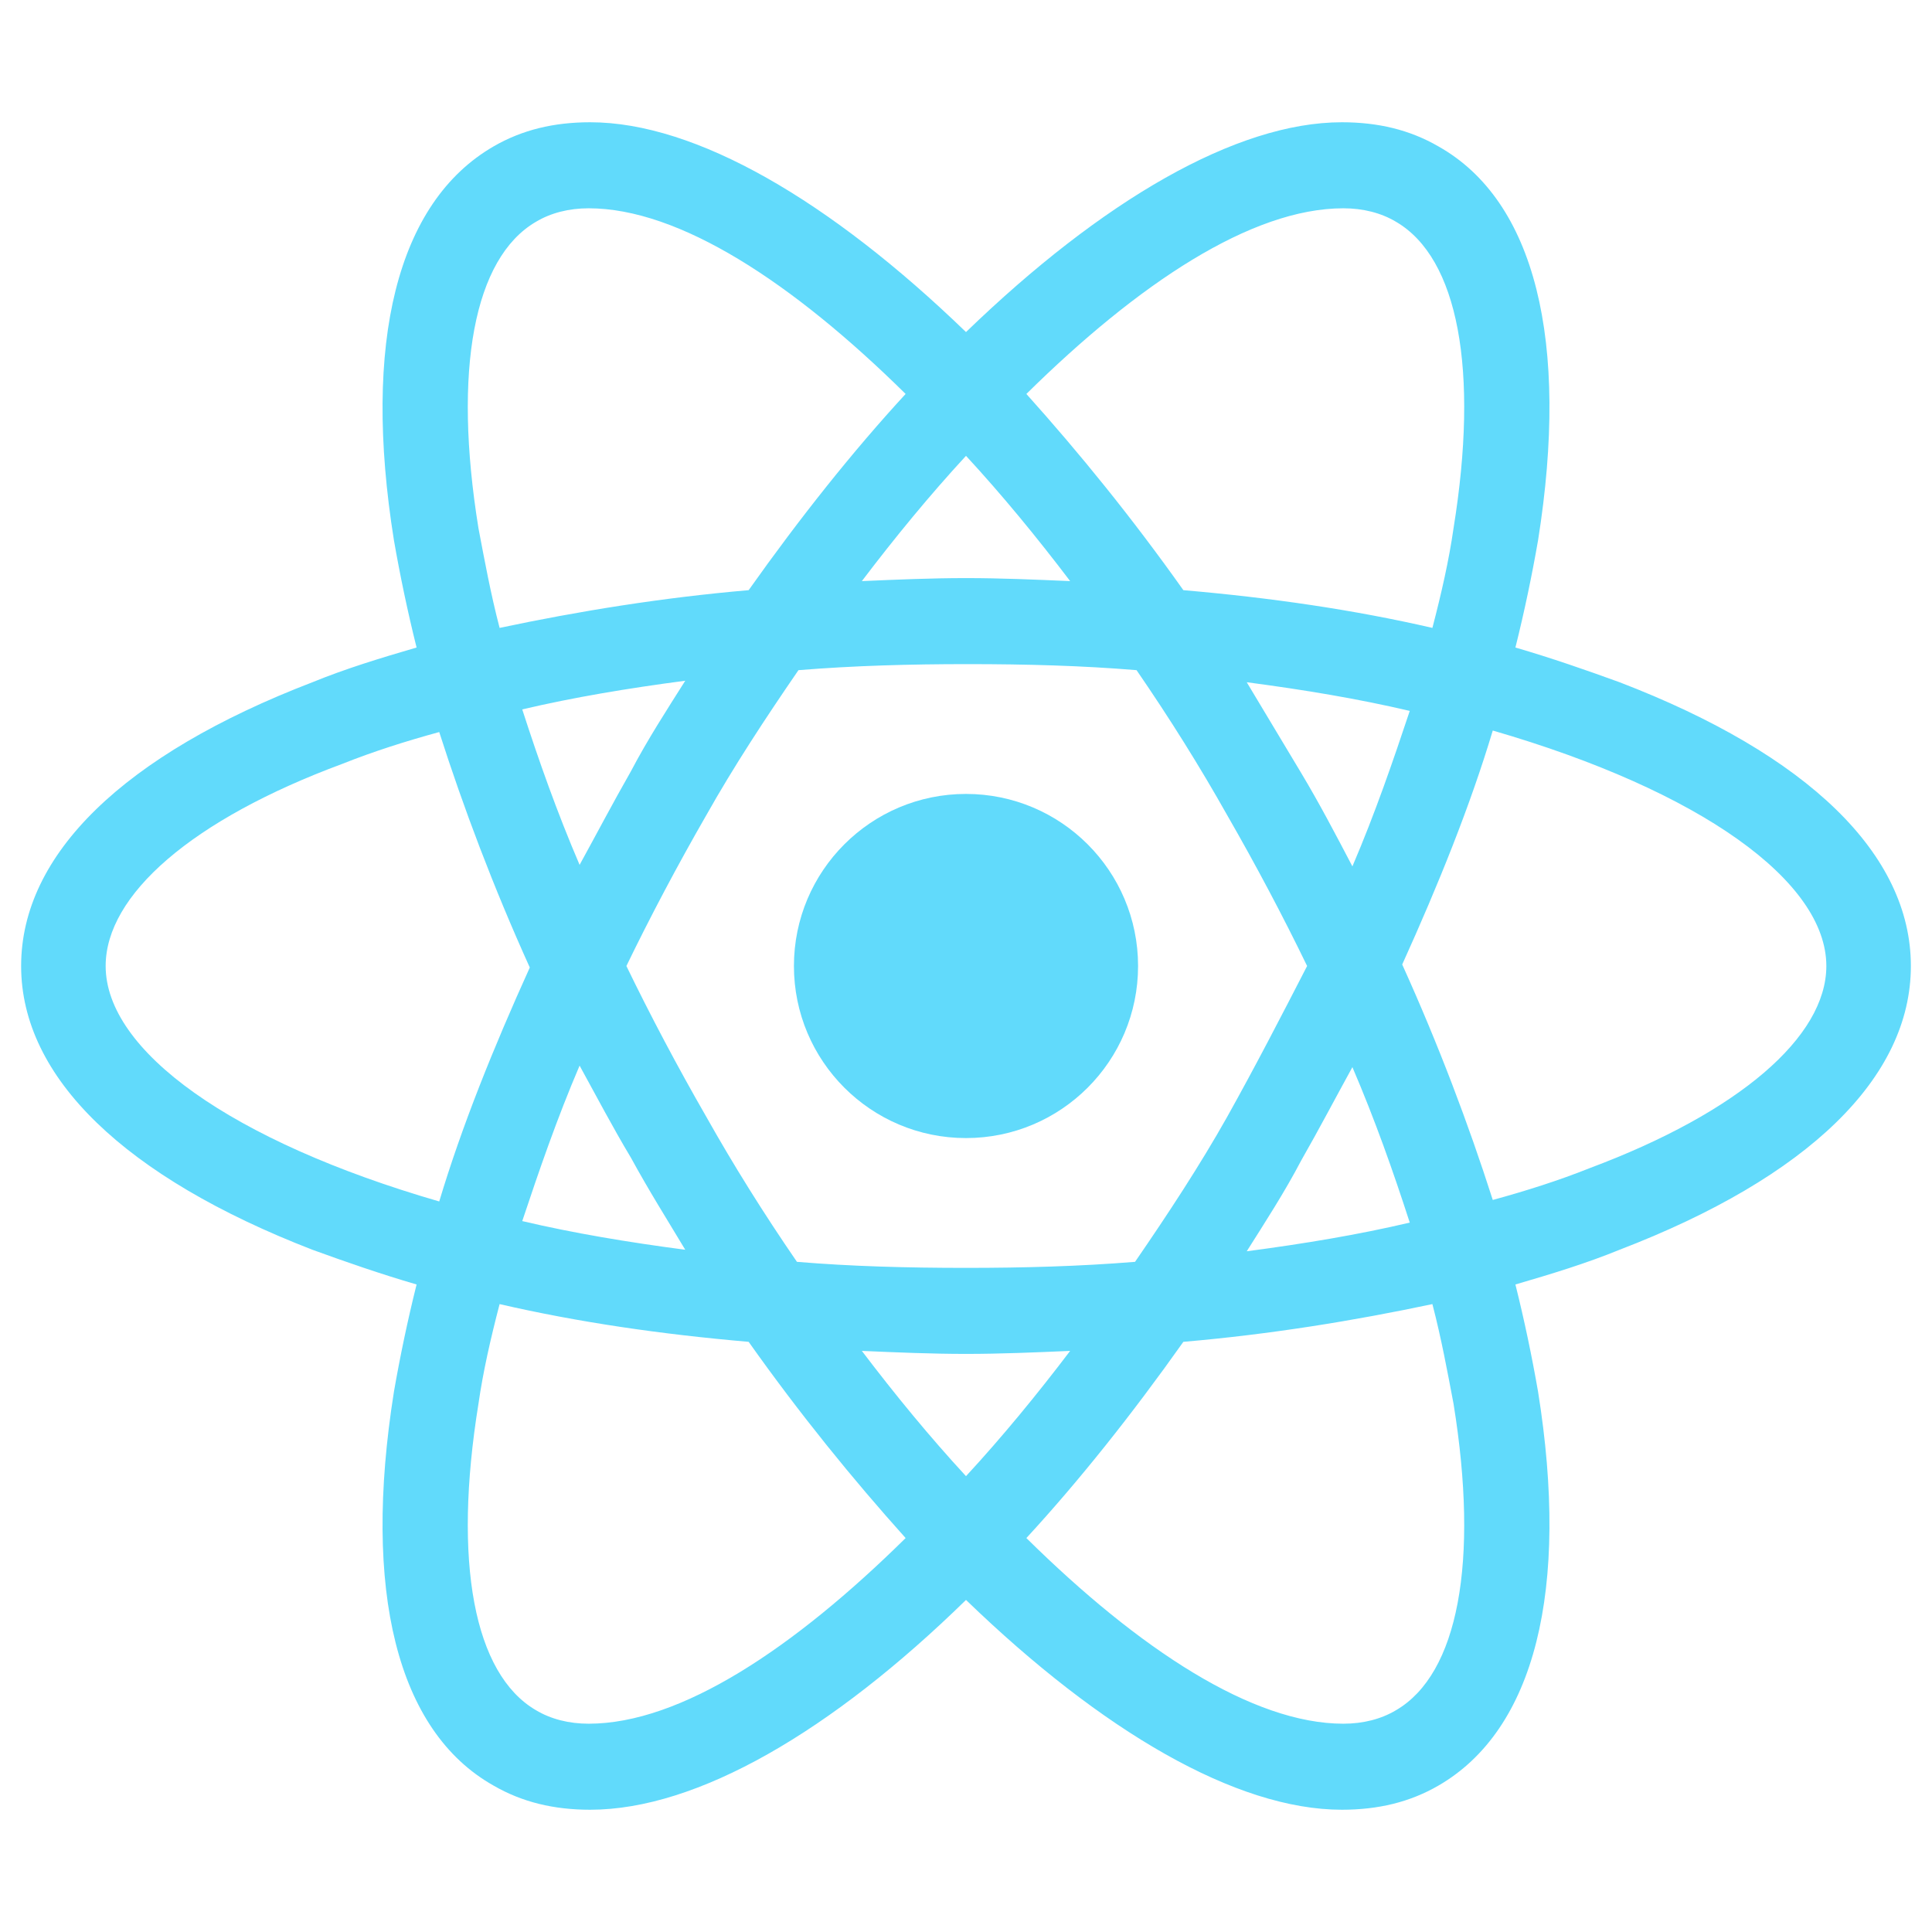
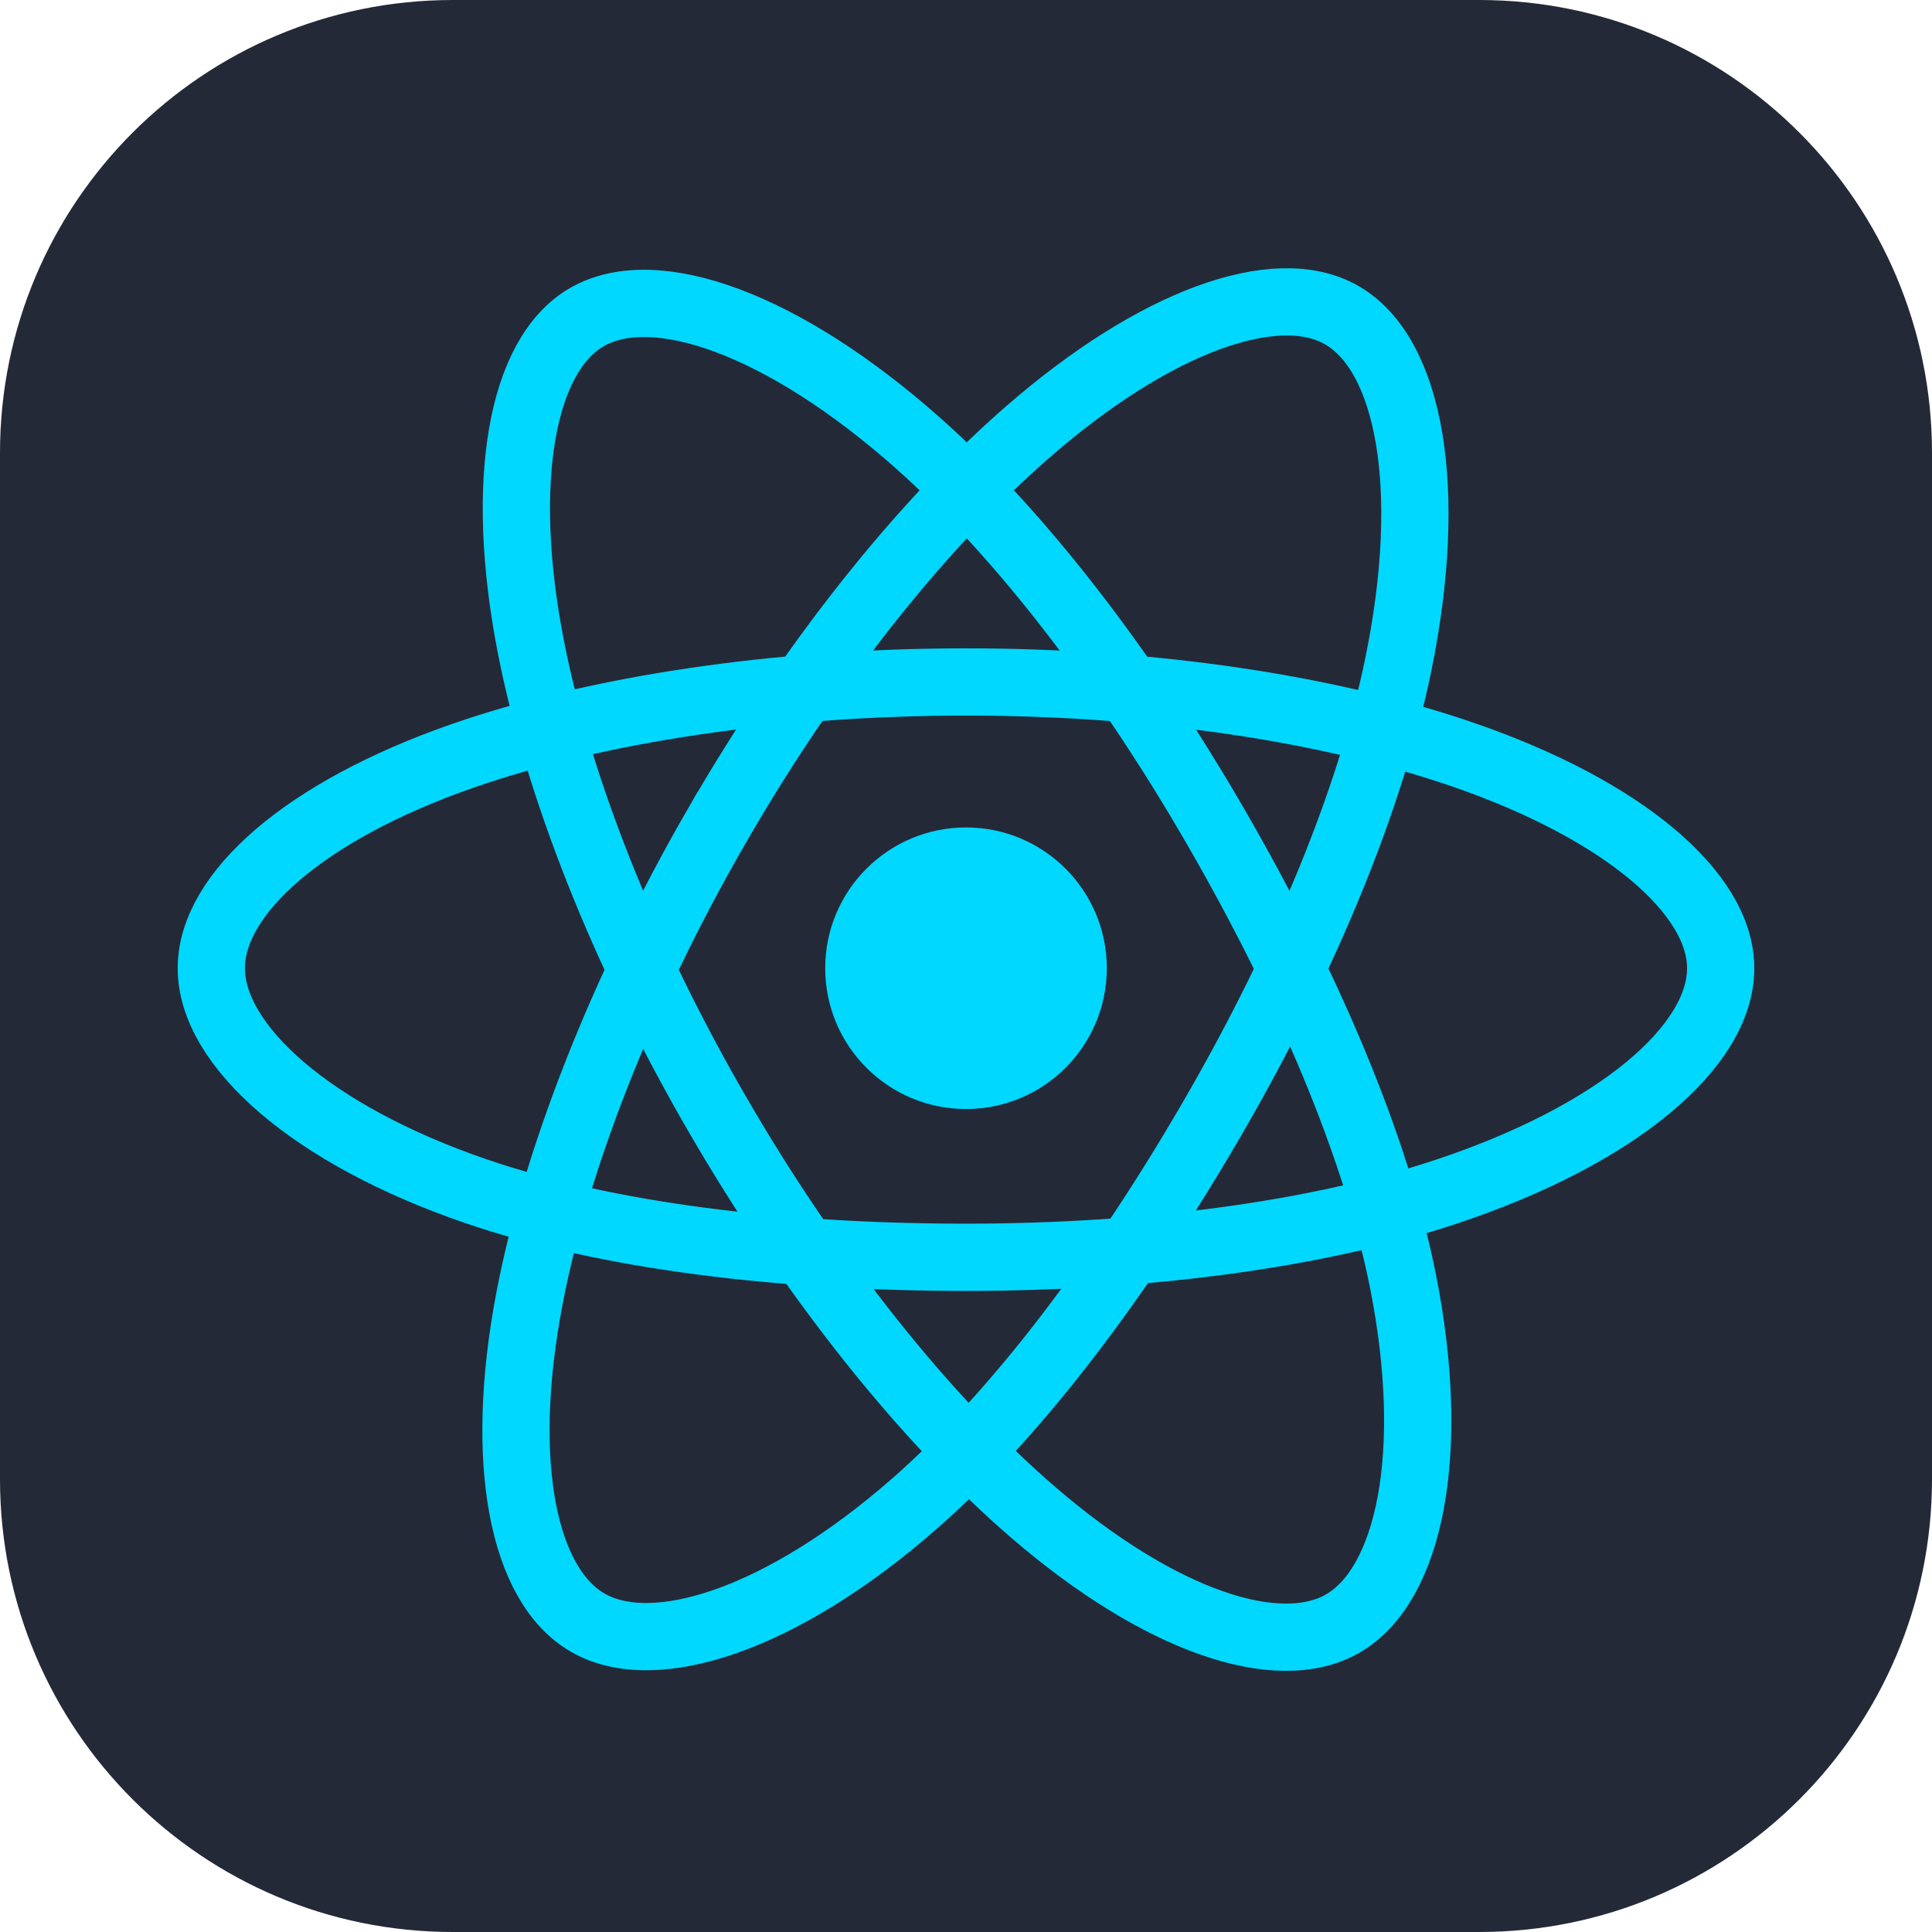
- <svg xmlns="http://www.w3.org/2000/svg" viewBox="0 0 128 128">
-   <g fill="#61DAFB">
-     <circle cx="64" cy="64" r="11.4" />
-     <path d="M107.3 45.2c-2.2-.8-4.5-1.6-6.9-2.3.6-2.4 1.1-4.8 1.5-7.1 2.1-13.2-.2-22.5-6.6-26.1-1.9-1.1-4-1.6-6.4-1.6-7 0-15.9 5.2-24.9 13.9-9-8.7-17.9-13.9-24.9-13.9-2.4 0-4.5.5-6.4 1.6-6.4 3.7-8.7 13-6.6 26.1.4 2.3.9 4.7 1.5 7.1-2.4.7-4.7 1.4-6.9 2.3C8.2 50 1.4 56.6 1.4 64s6.9 14 19.3 18.8c2.2.8 4.5 1.6 6.9 2.3-.6 2.4-1.1 4.8-1.5 7.1-2.1 13.2.2 22.5 6.6 26.1 1.9 1.1 4 1.6 6.4 1.6 7.1 0 16-5.2 24.9-13.9 9 8.7 17.9 13.9 24.9 13.9 2.4 0 4.5-.5 6.4-1.6 6.4-3.7 8.7-13 6.6-26.1-.4-2.3-.9-4.7-1.5-7.1 2.4-.7 4.7-1.4 6.9-2.3 12.5-4.8 19.3-11.4 19.3-18.8s-6.8-14-19.3-18.8zM92.5 14.7c4.1 2.4 5.5 9.8 3.8 20.3-.3 2.1-.8 4.3-1.4 6.6-5.2-1.2-10.7-2-16.5-2.5-3.4-4.8-6.9-9.1-10.4-13 7.4-7.3 14.9-12.3 21-12.3 1.3 0 2.5.3 3.5.9zM81.3 74c-1.8 3.2-3.9 6.4-6.1 9.6-3.7.3-7.4.4-11.2.4-3.9 0-7.6-.1-11.2-.4-2.2-3.2-4.2-6.4-6-9.6-1.9-3.3-3.7-6.7-5.3-10 1.6-3.3 3.4-6.7 5.3-10 1.8-3.2 3.9-6.4 6.1-9.6 3.7-.3 7.4-.4 11.2-.4 3.9 0 7.6.1 11.2.4 2.2 3.2 4.2 6.4 6 9.6 1.9 3.3 3.7 6.7 5.3 10-1.7 3.3-3.4 6.6-5.3 10zm8.3-3.3c1.5 3.5 2.7 6.9 3.8 10.3-3.4.8-7 1.4-10.8 1.9 1.2-1.9 2.5-3.9 3.6-6 1.2-2.1 2.3-4.2 3.4-6.2zM64 97.8c-2.4-2.6-4.7-5.4-6.9-8.3 2.3.1 4.6.2 6.9.2 2.3 0 4.6-.1 6.9-.2-2.2 2.9-4.5 5.7-6.9 8.3zm-18.6-15c-3.8-.5-7.4-1.1-10.8-1.9 1.1-3.3 2.3-6.8 3.8-10.3 1.1 2 2.2 4.1 3.4 6.1 1.2 2.2 2.4 4.1 3.6 6.1zm-7-25.5c-1.5-3.5-2.7-6.9-3.8-10.3 3.4-.8 7-1.4 10.8-1.9-1.2 1.9-2.5 3.9-3.6 6-1.2 2.1-2.3 4.2-3.4 6.2zM64 30.2c2.4 2.6 4.7 5.4 6.9 8.3-2.3-.1-4.6-.2-6.9-.2-2.3 0-4.6.1-6.9.2 2.2-2.9 4.5-5.7 6.9-8.3zm22.2 21l-3.6-6c3.8.5 7.4 1.1 10.8 1.9-1.1 3.3-2.3 6.8-3.8 10.3-1.1-2.1-2.2-4.2-3.4-6.2zM31.7 35c-1.7-10.5-.3-17.9 3.8-20.3 1-.6 2.2-.9 3.5-.9 6 0 13.5 4.9 21 12.3-3.5 3.8-7 8.2-10.4 13-5.8.5-11.3 1.4-16.5 2.5-.6-2.3-1-4.5-1.4-6.6zM7 64c0-4.7 5.7-9.7 15.7-13.4 2-.8 4.2-1.5 6.4-2.1 1.6 5 3.6 10.3 6 15.6-2.4 5.3-4.5 10.5-6 15.5C15.3 75.6 7 69.6 7 64zm28.5 49.3c-4.1-2.4-5.5-9.8-3.8-20.3.3-2.1.8-4.3 1.4-6.6 5.2 1.2 10.7 2 16.5 2.5 3.4 4.8 6.9 9.1 10.4 13-7.4 7.3-14.9 12.3-21 12.3-1.3 0-2.5-.3-3.5-.9zM96.3 93c1.7 10.5.3 17.9-3.8 20.3-1 .6-2.2.9-3.5.9-6 0-13.5-4.9-21-12.3 3.5-3.8 7-8.2 10.4-13 5.8-.5 11.3-1.4 16.5-2.5.6 2.3 1 4.5 1.4 6.6zm9-15.6c-2 .8-4.2 1.5-6.4 2.1-1.6-5-3.6-10.3-6-15.6 2.4-5.3 4.5-10.5 6-15.5 13.8 4 22.1 10 22.1 15.6 0 4.7-5.8 9.7-15.7 13.4z" />
+ <svg xmlns="http://www.w3.org/2000/svg" width="48" height="48" viewBox="0 0 256 256" fill="none" version="1.1">
+   <g transform="translate(0, 0)">
+     <svg width="256" height="256" fill="none" viewBox="0 0 256 256">
+       <rect width="256" height="256" fill="#242938" rx="60" />
+       <path fill="#00D8FF" d="M128.001 146.951C138.305 146.951 146.657 138.598 146.657 128.295C146.657 117.992 138.305 109.639 128.001 109.639C117.698 109.639 109.345 117.992 109.345 128.295C109.345 138.598 117.698 146.951 128.001 146.951Z" />
+       <path fill-rule="evenodd" stroke="#00D8FF" stroke-width="8.911" d="M128.002 90.363C153.05 90.363 176.319 93.957 193.864 99.998C215.003 107.275 228 118.306 228 128.295C228 138.704 214.226 150.423 191.525 157.944C174.363 163.63 151.779 166.598 128.002 166.598C103.624 166.598 80.539 163.812 63.183 157.881C41.225 150.376 28 138.506 28 128.295C28 118.387 40.41 107.441 61.252 100.175C78.862 94.035 102.705 90.363 127.998 90.363H128.002Z" clip-rule="evenodd" />
+       <path fill-rule="evenodd" stroke="#00D8FF" stroke-width="8.911" d="M94.981 109.438C107.495 87.74 122.232 69.378 136.23 57.197C153.094 42.521 169.144 36.773 177.796 41.762C186.813 46.962 190.084 64.75 185.259 88.171C181.614 105.879 172.9 126.925 161.021 147.523C148.842 168.641 134.897 187.247 121.09 199.315C103.619 214.587 86.728 220.114 77.883 215.013C69.3 210.067 66.018 193.846 70.136 172.161C73.615 153.838 82.345 131.349 94.977 109.438L94.981 109.438Z" clip-rule="evenodd" />
+       <path fill-rule="evenodd" stroke="#00D8FF" stroke-width="8.911" d="M95.012 147.578C82.463 125.904 73.919 103.962 70.353 85.752C66.06 63.811 69.095 47.035 77.74 42.032C86.749 36.816 103.792 42.866 121.674 58.744C135.194 70.748 149.077 88.805 160.99 109.383C173.204 130.481 182.358 151.856 185.919 169.844C190.425 192.608 186.778 210.001 177.941 215.116C169.367 220.08 153.676 214.825 136.945 200.427C122.809 188.263 107.685 169.468 95.012 147.578Z" clip-rule="evenodd" />
+     </svg>
  </g>
</svg>
